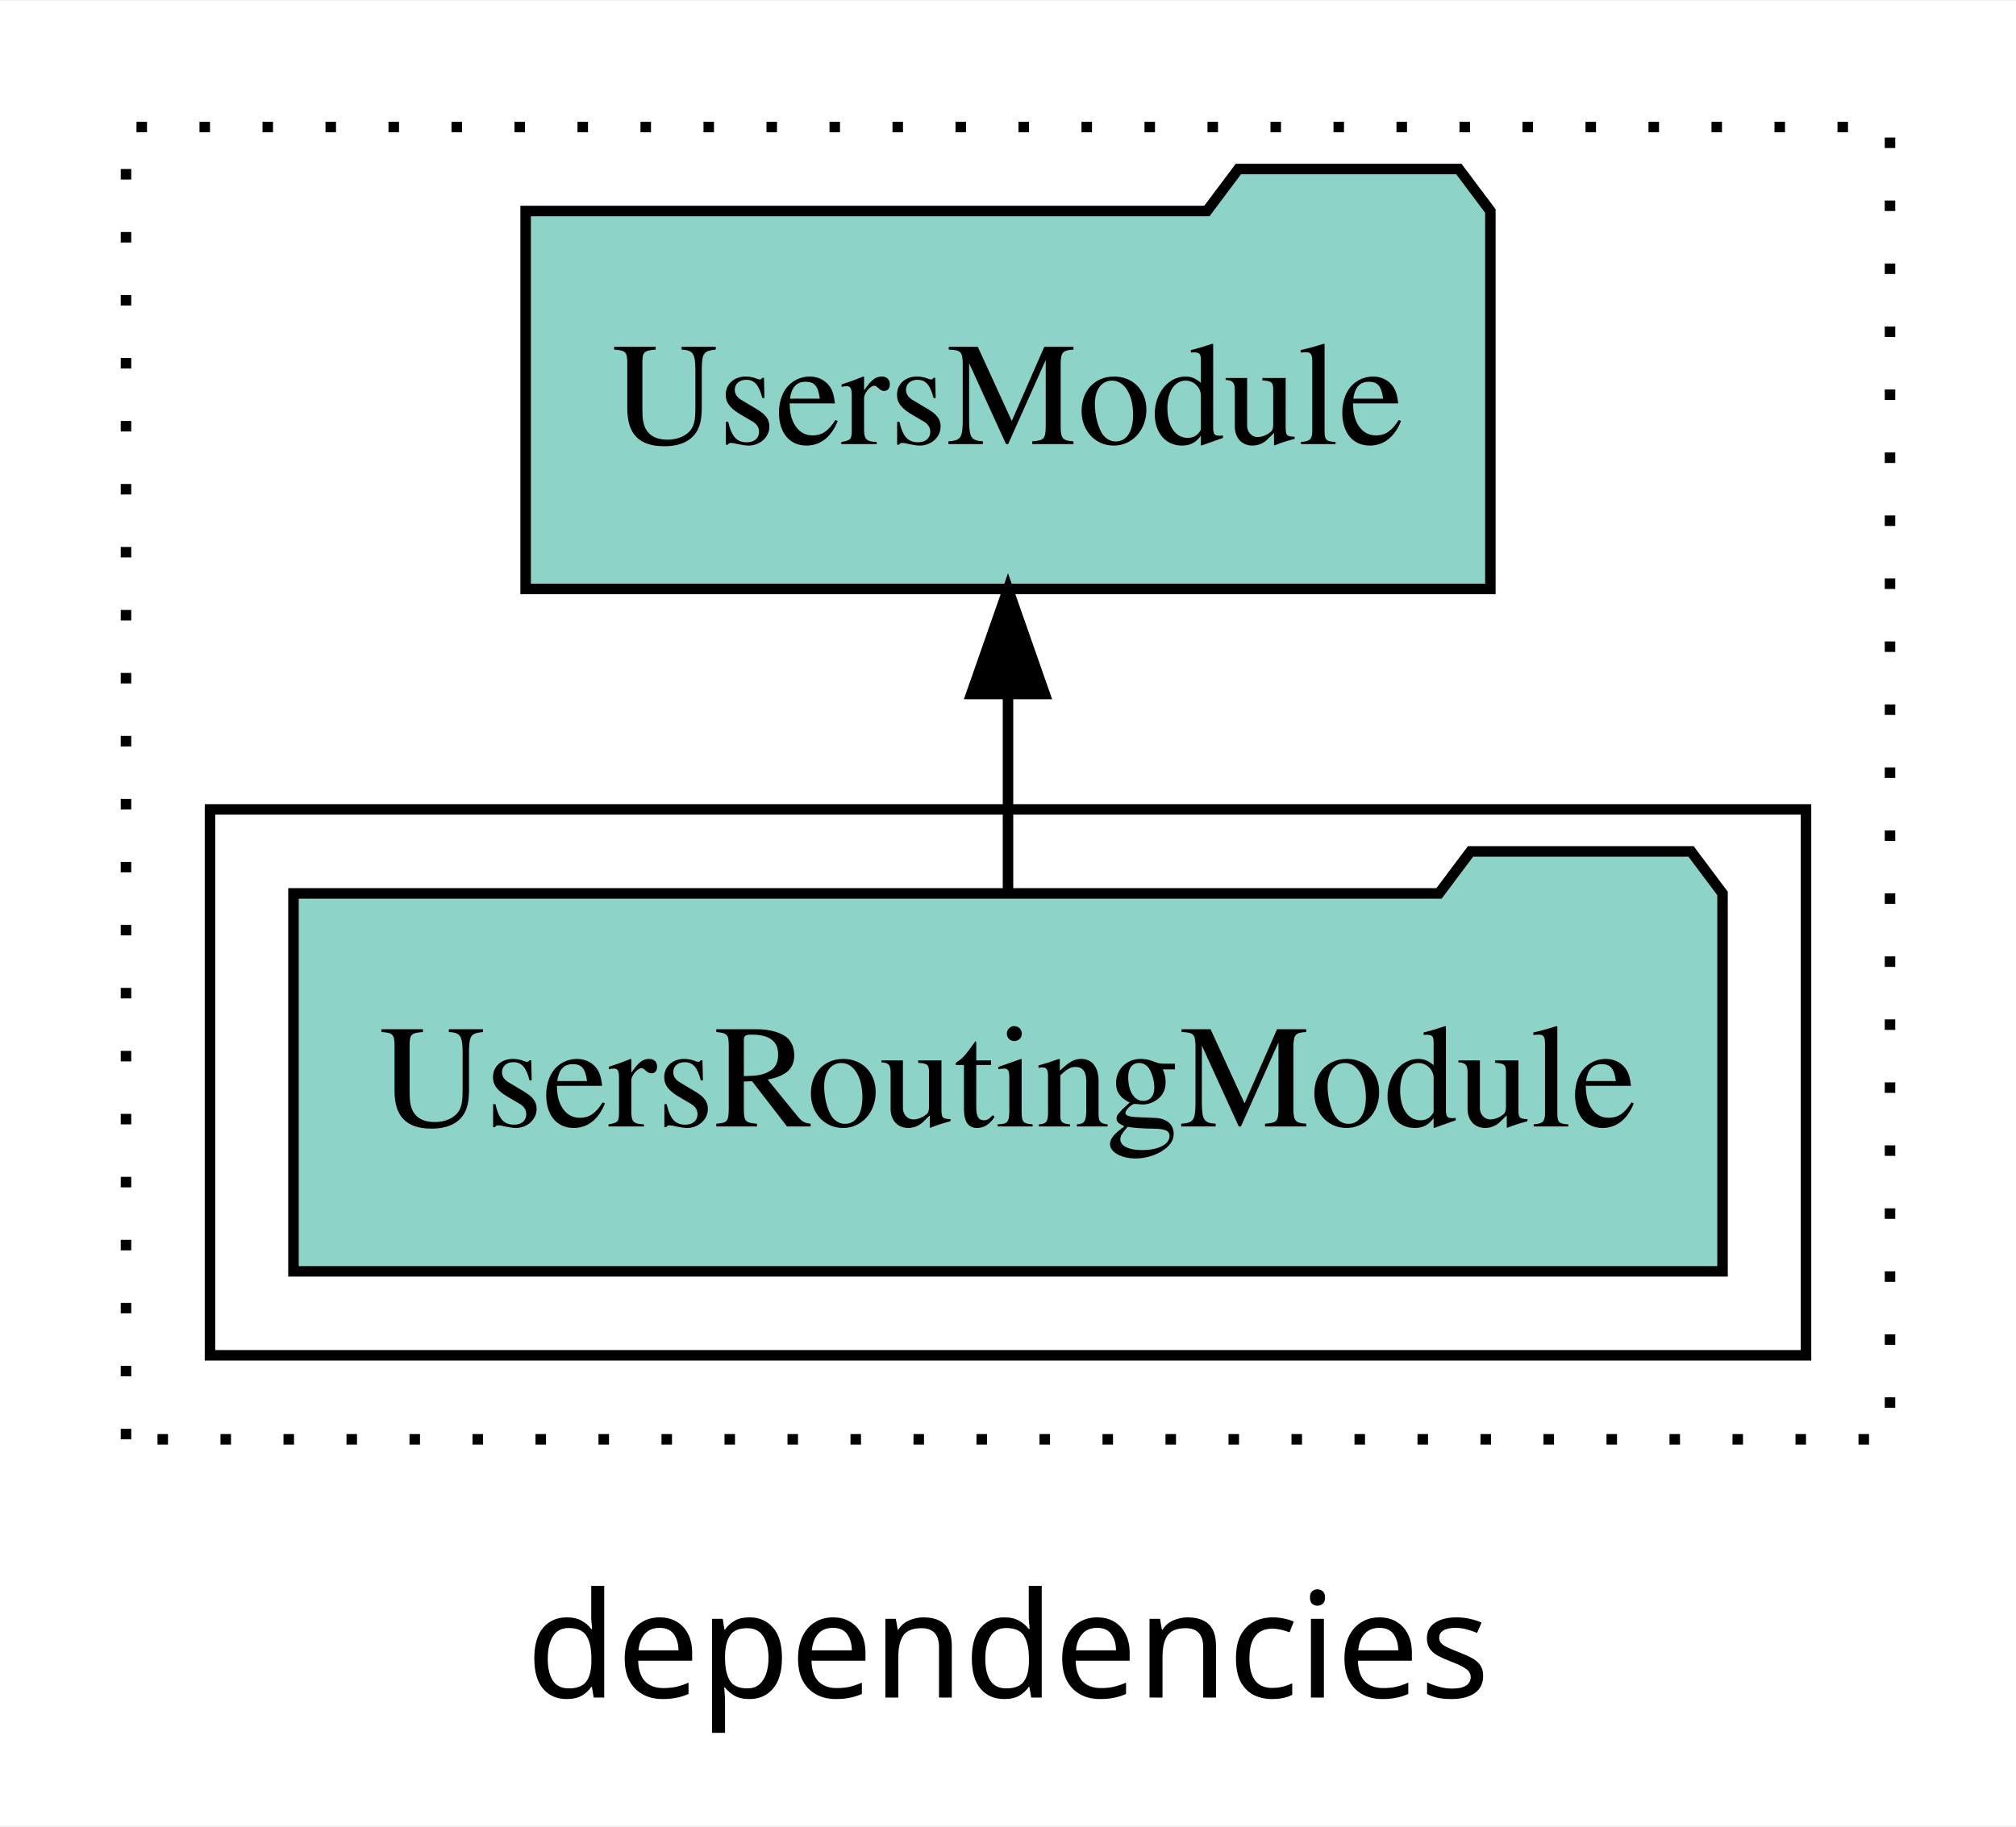
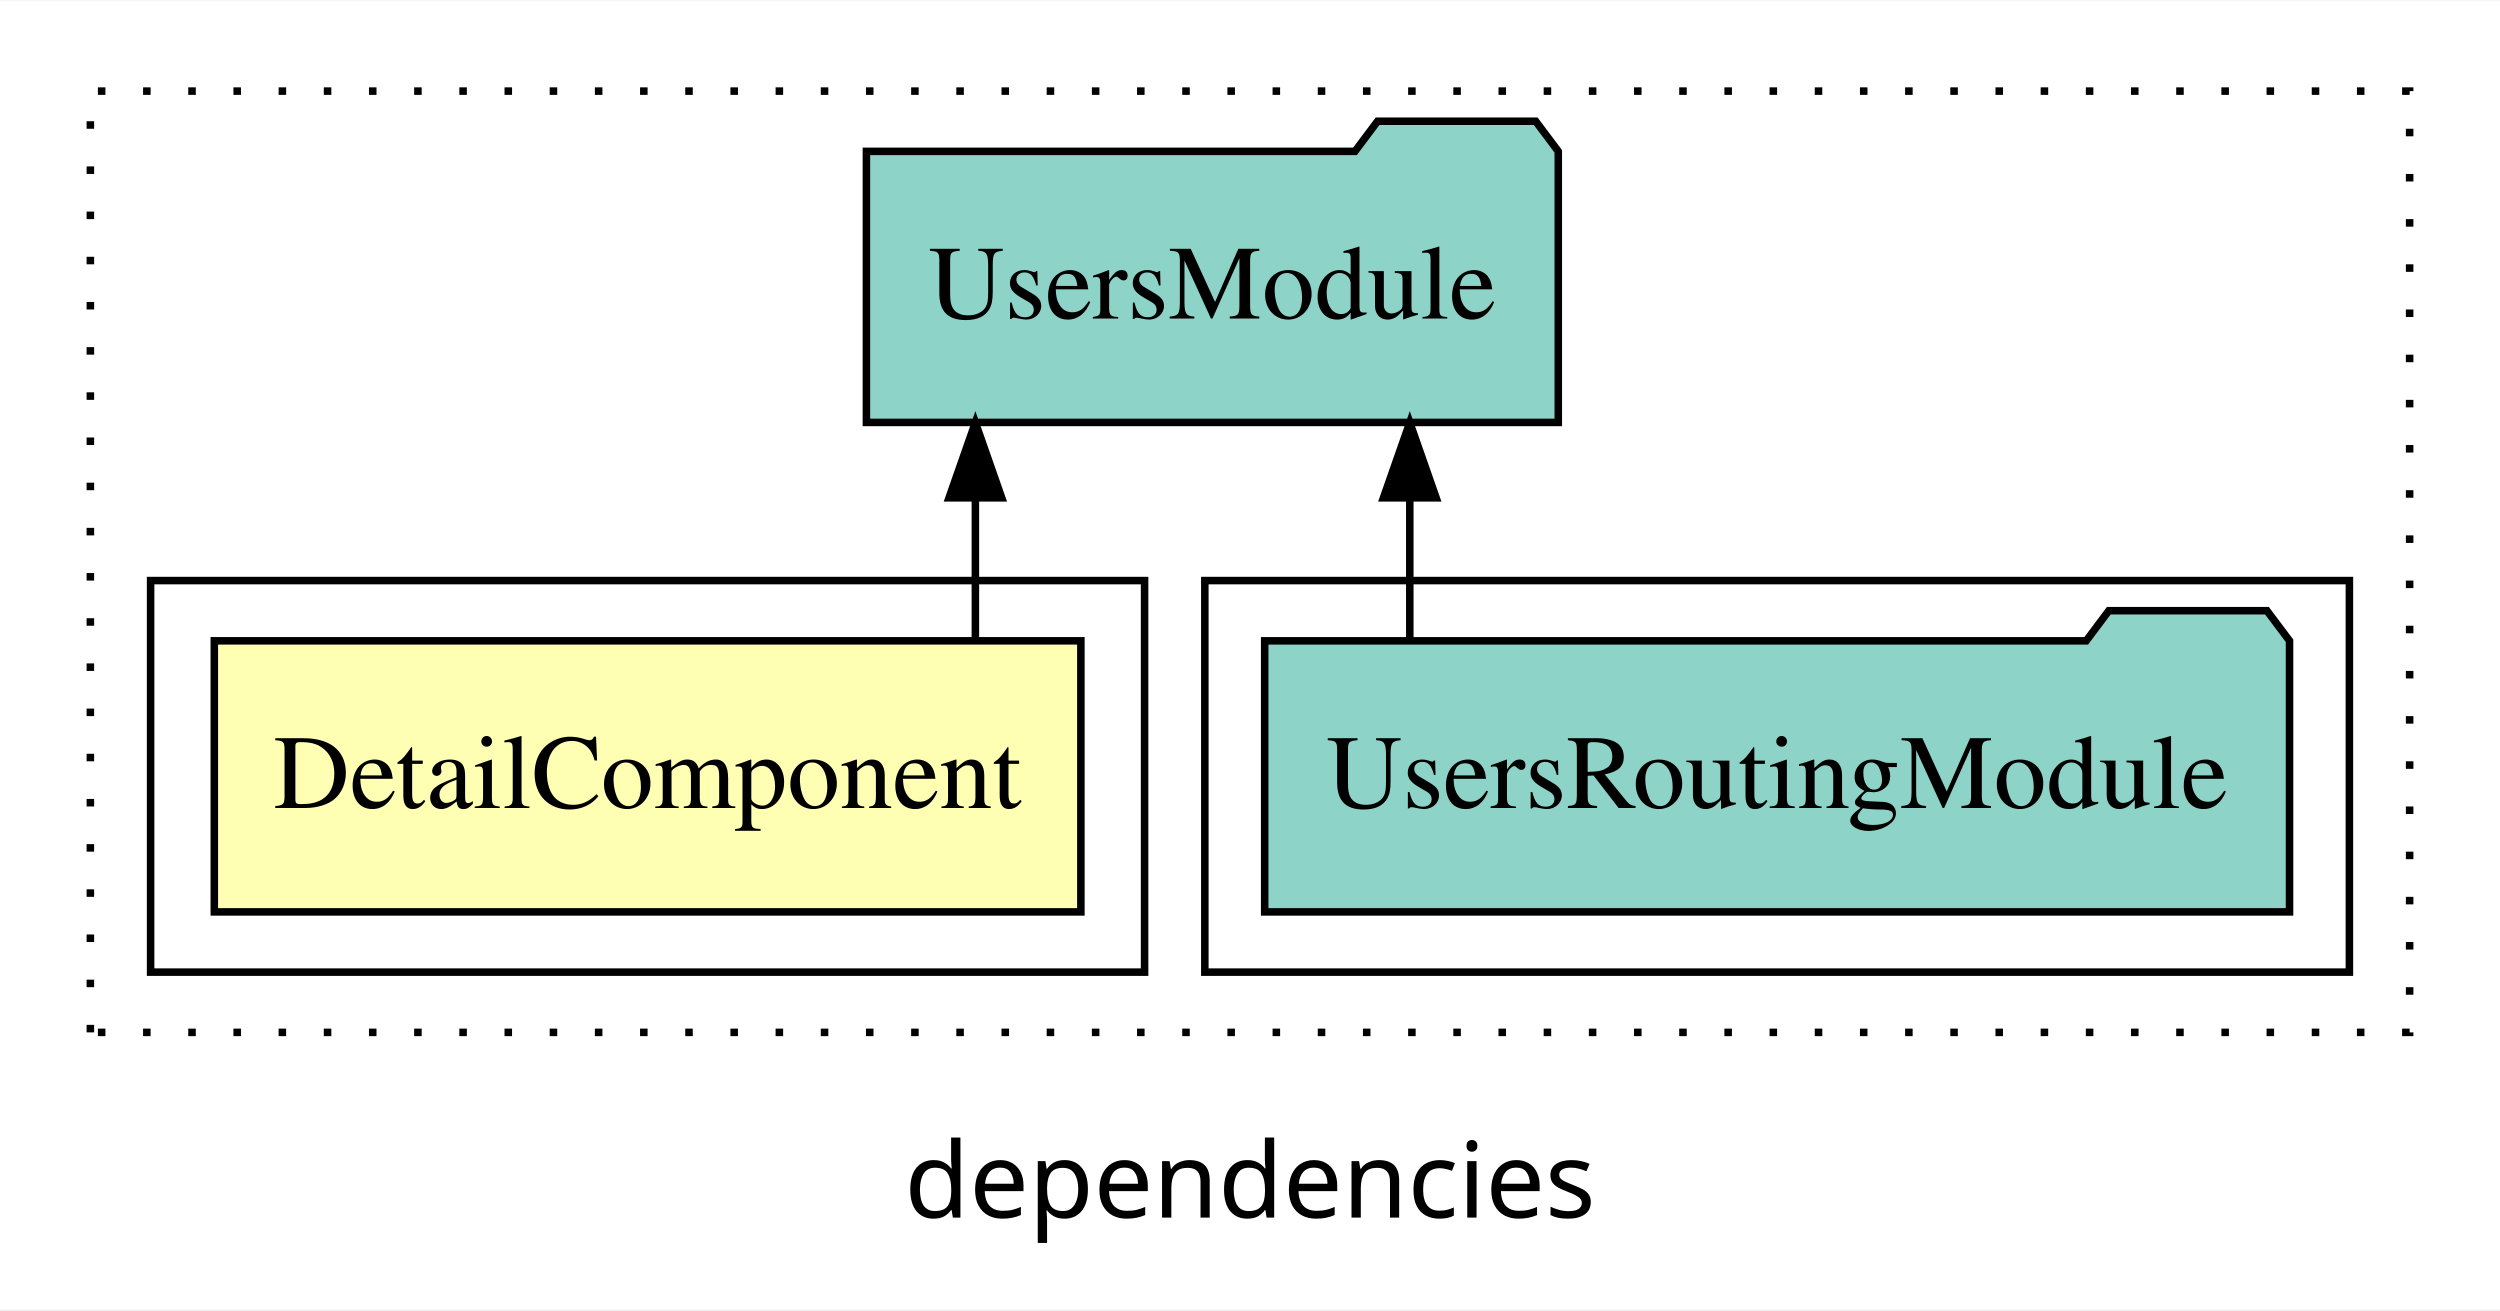
- <svg xmlns="http://www.w3.org/2000/svg" width="192pt" height="174pt" viewBox="0.00 0.00 192.00 173.80">
+ <svg xmlns="http://www.w3.org/2000/svg" width="332pt" height="174pt" viewBox="0.00 0.00 332.00 173.80">
  <g id="graph0" class="graph" transform="scale(1 1) rotate(0) translate(4 169.8)">
-     <polygon fill="white" stroke="transparent" points="-4,4 -4,-169.8 188,-169.8 188,4 -4,4" />
-     <text text-anchor="middle" x="92" y="-8.2" font-family="sans-serif" font-size="14.00">dependencies</text>
+     <polygon fill="white" stroke="transparent" points="-4,4 -4,-169.8 328,-169.8 328,4 -4,4" />
+     <text text-anchor="middle" x="162" y="-8.2" font-family="sans-serif" font-size="14.00">dependencies</text>
    <g id="clust1" class="cluster">
-       <polygon fill="none" stroke="black" stroke-dasharray="1,5" points="8,-32.8 8,-157.8 176,-157.8 176,-32.8 8,-32.8" />
+       <polygon fill="none" stroke="black" stroke-dasharray="1,5" points="8,-32.8 8,-157.8 316,-157.8 316,-32.8 8,-32.8" />
    </g>
-     <g id="clust3" class="cluster">
-       <polygon fill="none" stroke="black" points="16,-40.8 16,-92.8 168,-92.8 168,-40.8 16,-40.8" />
+     <g id="clust4" class="cluster">
+       <polygon fill="none" stroke="black" points="156,-40.8 156,-92.8 308,-92.8 308,-40.8 156,-40.8" />
+     </g>
+     <g id="clust2" class="cluster">
+       <polygon fill="none" stroke="black" points="16,-40.8 16,-92.8 148,-92.8 148,-40.8 16,-40.8" />
    </g>
    <g id="node1" class="node">
-       <polygon fill="#8dd3c7" stroke="black" points="160.05,-84.8 157.05,-88.8 136.05,-88.8 133.05,-84.8 23.95,-84.8 23.95,-48.8 160.05,-48.8 160.05,-84.8" />
-       <text text-anchor="middle" x="92" y="-62.6" font-family="Times,serif" font-size="14.00">UsersRoutingModule</text>
+       <polygon fill="#ffffb3" stroke="black" points="139.54,-84.8 24.46,-84.8 24.46,-48.8 139.54,-48.8 139.54,-84.8" />
+       <text text-anchor="middle" x="82" y="-62.6" font-family="Times,serif" font-size="14.00">DetailComponent</text>
    </g>
    <g id="node2" class="node">
-       <polygon fill="#8dd3c7" stroke="black" points="137.94,-149.8 134.94,-153.8 113.94,-153.8 110.94,-149.8 46.06,-149.8 46.06,-113.8 137.94,-113.8 137.94,-149.8" />
-       <text text-anchor="middle" x="92" y="-127.6" font-family="Times,serif" font-size="14.00">UsersModule</text>
+       <polygon fill="#8dd3c7" stroke="black" points="202.94,-149.8 199.94,-153.8 178.94,-153.8 175.94,-149.8 111.06,-149.8 111.06,-113.8 202.94,-113.8 202.94,-149.8" />
+       <text text-anchor="middle" x="157" y="-127.6" font-family="Times,serif" font-size="14.00">UsersModule</text>
    </g>
    <g id="edge1" class="edge">
-       <path fill="none" stroke="black" d="M92,-84.91C92,-84.91 92,-103.79 92,-103.79" />
-       <polygon fill="black" stroke="black" points="88.5,-103.79 92,-113.79 95.5,-103.79 88.5,-103.79" />
+       <path fill="none" stroke="black" d="M125.53,-84.91C125.53,-84.91 125.53,-103.79 125.53,-103.79" />
+       <polygon fill="black" stroke="black" points="122.03,-103.79 125.53,-113.79 129.03,-103.79 122.03,-103.79" />
+     </g>
+     <g id="node3" class="node">
+       <polygon fill="#8dd3c7" stroke="black" points="300.05,-84.8 297.05,-88.8 276.05,-88.8 273.05,-84.8 163.95,-84.8 163.95,-48.8 300.05,-48.8 300.05,-84.8" />
+       <text text-anchor="middle" x="232" y="-62.6" font-family="Times,serif" font-size="14.00">UsersRoutingModule</text>
+     </g>
+     <g id="edge2" class="edge">
+       <path fill="none" stroke="black" d="M183.22,-84.91C183.22,-84.91 183.22,-103.79 183.22,-103.79" />
+       <polygon fill="black" stroke="black" points="179.72,-103.79 183.22,-113.79 186.72,-103.79 179.72,-103.79" />
    </g>
  </g>
</svg>
